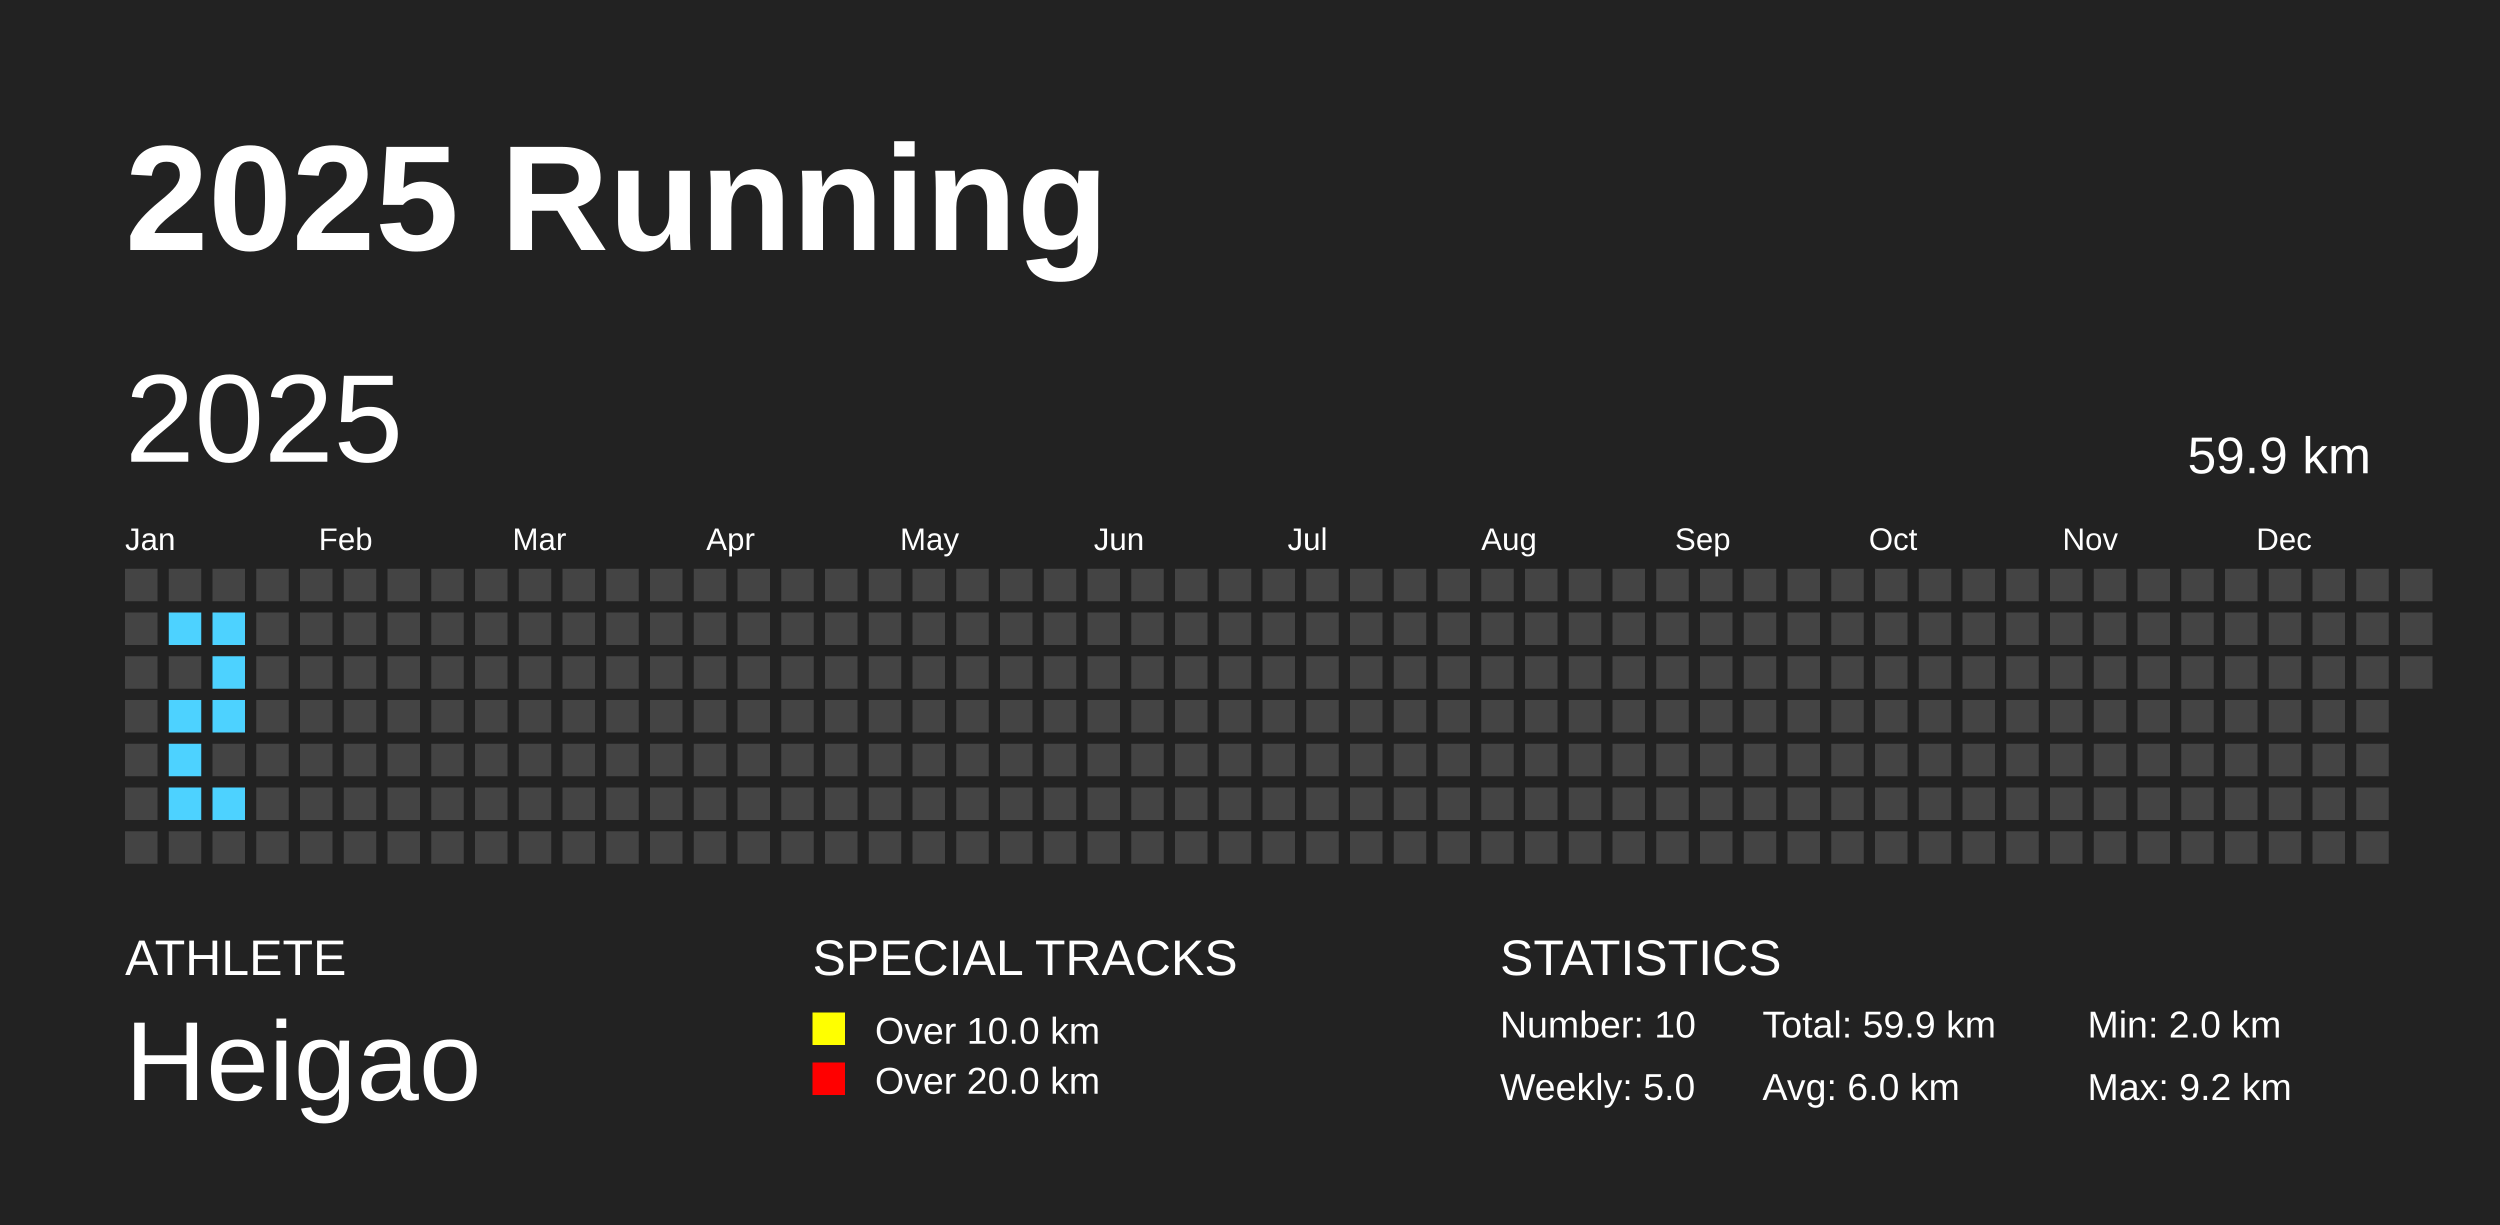
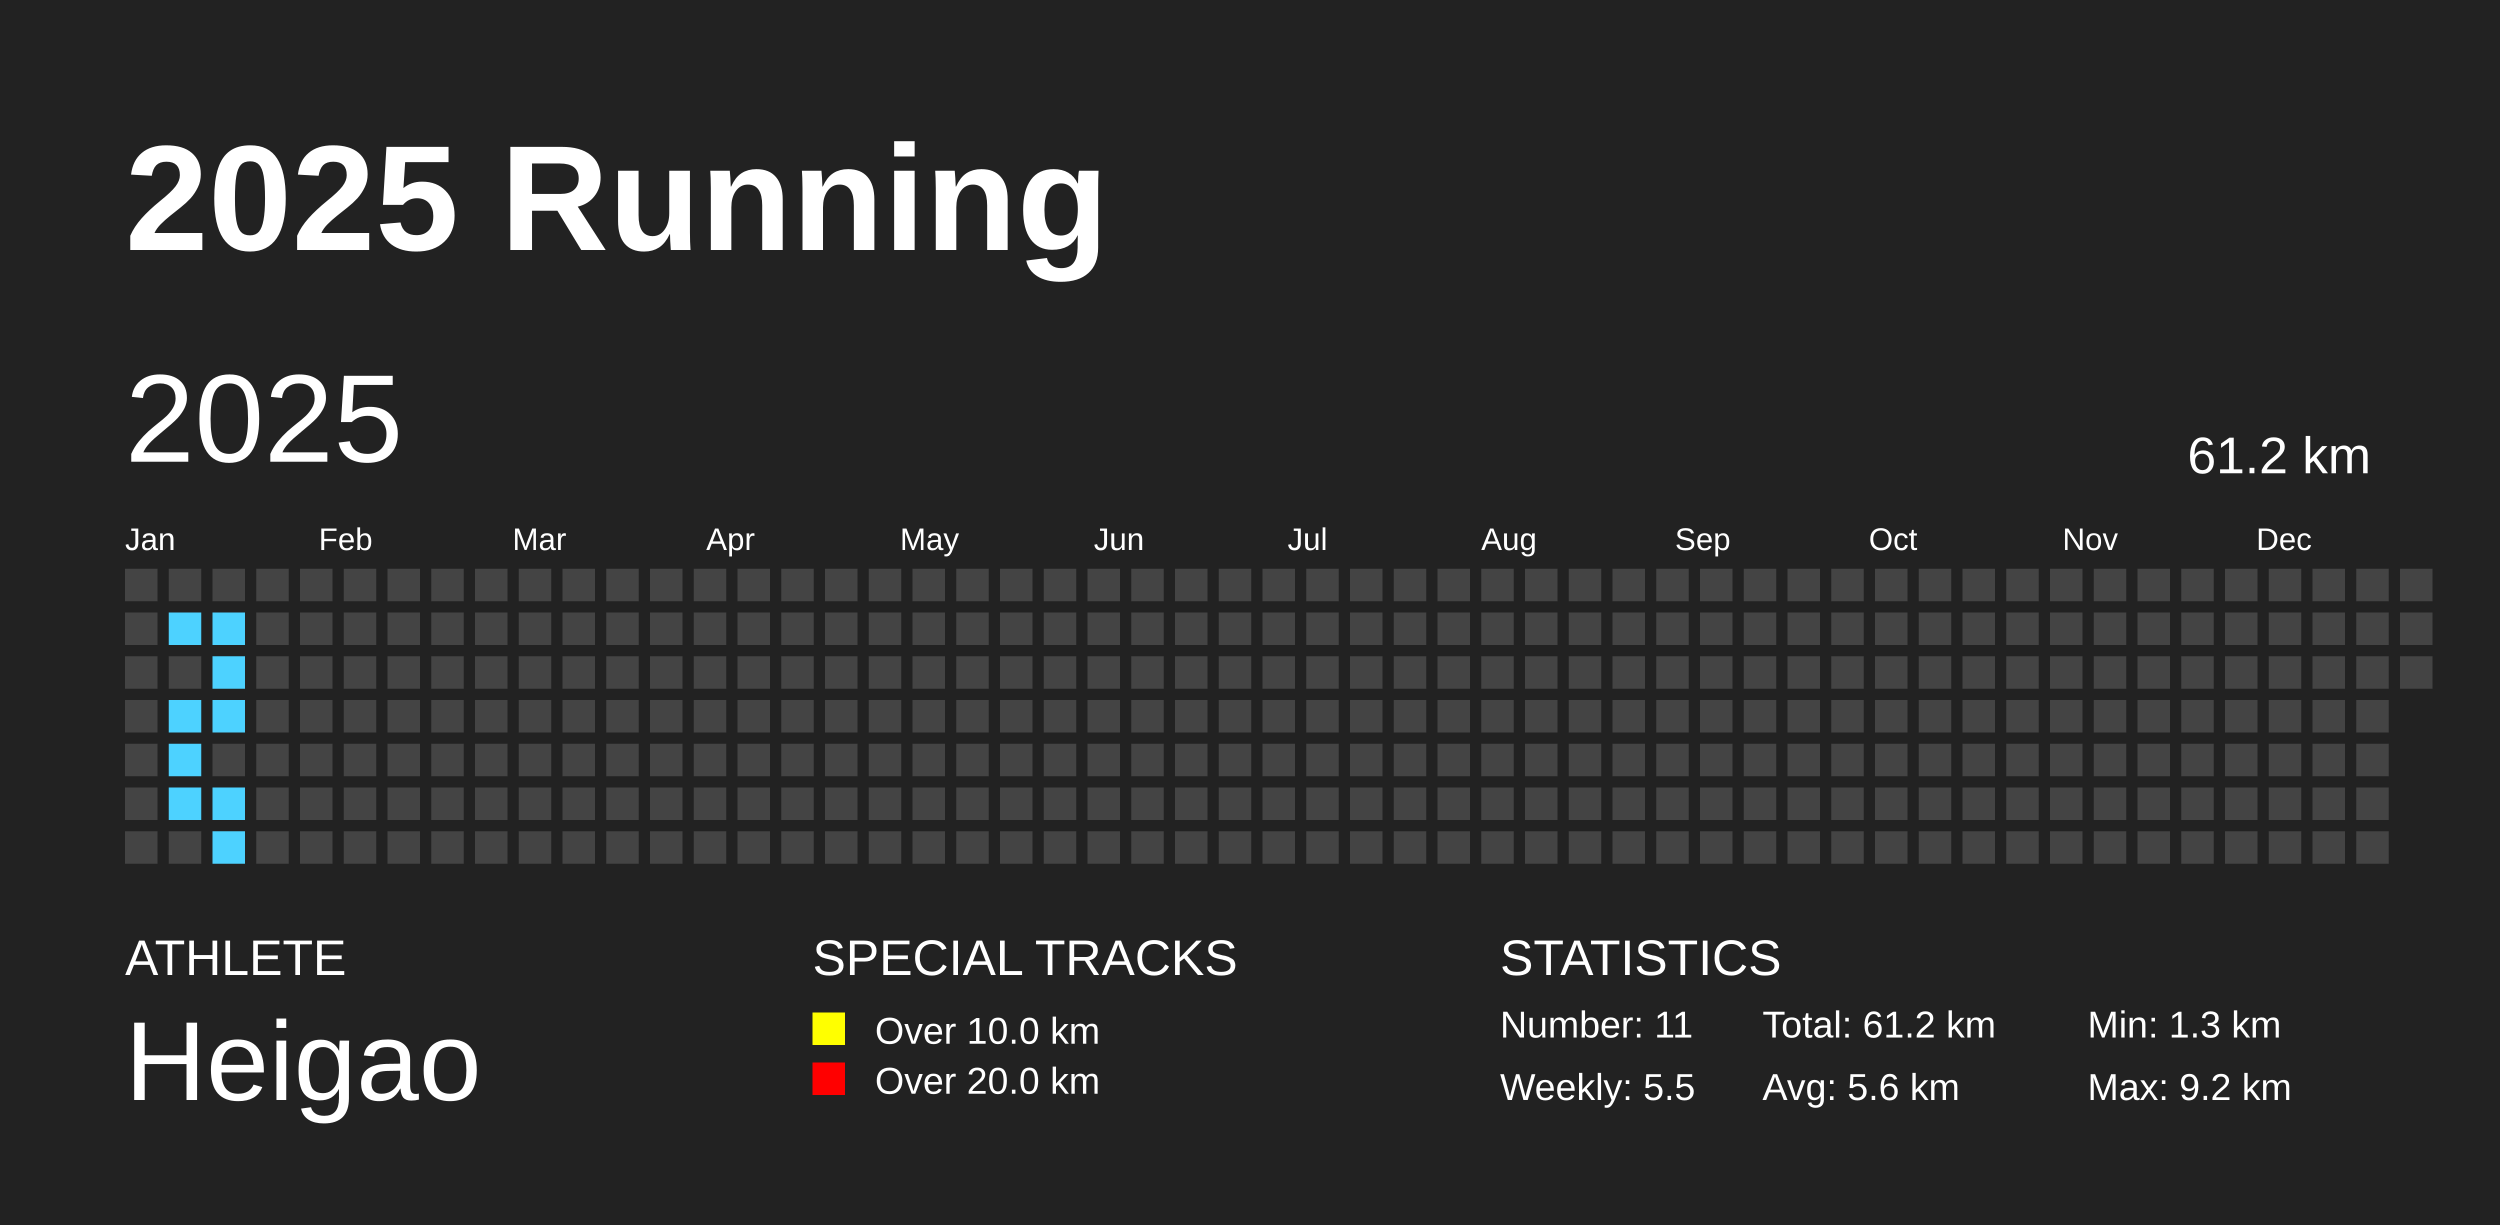
<svg xmlns="http://www.w3.org/2000/svg" baseProfile="full" height="98mm" version="1.1" viewBox="0,0,200,98" width="200mm">
  <defs />
  <rect fill="#222222" height="98" width="200" x="0" y="0" />
  <text fill="#FFFFFF" style="font-size:12px; font-family:Arial; font-weight:bold;" x="10" y="20">2025 Running</text>
  <text fill="#FFFFFF" style="font-size:4px; font-family:Arial" x="10" y="78">ATHLETE</text>
  <text fill="#FFFFFF" style="font-size:9px; font-family:Arial" x="10" y="88">Heigao</text>
  <text fill="#FFFFFF" style="font-size:4px; font-family:Arial" x="65" y="78">SPECIAL TRACKS</text>
  <rect fill="yellow" height="2.6" width="2.6" x="65" y="81" />
  <text fill="#FFFFFF" style="font-size:3px; font-family:Arial" x="70" y="83.5">Over 10.0 km</text>
  <rect fill="red" height="2.6" width="2.6" x="65" y="85" />
  <text fill="#FFFFFF" style="font-size:3px; font-family:Arial" x="70" y="87.5">Over 20.0 km</text>
  <text fill="#FFFFFF" style="font-size:4px; font-family:Arial" x="120" y="78">STATISTICS</text>
-   <text fill="#FFFFFF" style="font-size:3px; font-family:Arial" x="120" y="83">Number: 10</text>
-   <text fill="#FFFFFF" style="font-size:3px; font-family:Arial" x="120" y="88">Weekly: 5.0</text>
-   <text fill="#FFFFFF" style="font-size:3px; font-family:Arial" x="141" y="83">Total: 59.9 km</text>
-   <text fill="#FFFFFF" style="font-size:3px; font-family:Arial" x="141" y="88">Avg: 6.0 km</text>
-   <text fill="#FFFFFF" style="font-size:3px; font-family:Arial" x="167" y="83">Min: 2.0 km</text>
+   <text fill="#FFFFFF" style="font-size:3px; font-family:Arial" x="120" y="83">Number: 11</text>
+   <text fill="#FFFFFF" style="font-size:3px; font-family:Arial" x="120" y="88">Weekly: 5.5</text>
+   <text fill="#FFFFFF" style="font-size:3px; font-family:Arial" x="141" y="83">Total: 61.2 km</text>
+   <text fill="#FFFFFF" style="font-size:3px; font-family:Arial" x="141" y="88">Avg: 5.6 km</text>
+   <text fill="#FFFFFF" style="font-size:3px; font-family:Arial" x="167" y="83">Min: 1.3 km</text>
  <text fill="#FFFFFF" style="font-size:3px; font-family:Arial" x="167" y="88">Max: 9.2 km</text>
  <text dominant-baseline="hanging" fill="#FFFFFF" style="font-size:10.0px; font-family:Arial;" x="10" y="30">2025</text>
-   <text dominant-baseline="hanging" fill="#FFFFFF" style="font-size:4.125px; font-family:Arial;" x="175" y="35">59.9 km</text>
+   <text dominant-baseline="hanging" fill="#FFFFFF" style="font-size:4.125px; font-family:Arial;" x="175" y="35">61.2 km</text>
  <text fill="#FFFFFF" style="font-size:2.5px; font-family:Arial" x="10.0" y="44">Jan</text>
  <text fill="#FFFFFF" style="font-size:2.5px; font-family:Arial" x="25.5" y="44">Feb</text>
  <text fill="#FFFFFF" style="font-size:2.5px; font-family:Arial" x="41.0" y="44">Mar</text>
  <text fill="#FFFFFF" style="font-size:2.5px; font-family:Arial" x="56.5" y="44">Apr</text>
  <text fill="#FFFFFF" style="font-size:2.5px; font-family:Arial" x="72.0" y="44">May</text>
  <text fill="#FFFFFF" style="font-size:2.5px; font-family:Arial" x="87.5" y="44">Jun</text>
  <text fill="#FFFFFF" style="font-size:2.5px; font-family:Arial" x="103.0" y="44">Jul</text>
  <text fill="#FFFFFF" style="font-size:2.5px; font-family:Arial" x="118.5" y="44">Aug</text>
  <text fill="#FFFFFF" style="font-size:2.5px; font-family:Arial" x="134.0" y="44">Sep</text>
  <text fill="#FFFFFF" style="font-size:2.5px; font-family:Arial" x="149.5" y="44">Oct</text>
  <text fill="#FFFFFF" style="font-size:2.5px; font-family:Arial" x="165.0" y="44">Nov</text>
  <text fill="#FFFFFF" style="font-size:2.5px; font-family:Arial" x="180.5" y="44">Dec</text>
  <rect fill="#444444" height="2.6" width="2.6" x="10.0" y="45.5" />
  <rect fill="#444444" height="2.6" width="2.6" x="10.0" y="49.0" />
  <rect fill="#444444" height="2.6" width="2.6" x="10.0" y="52.5" />
  <rect fill="#444444" height="2.6" width="2.6" x="10.0" y="56.0" />
  <rect fill="#444444" height="2.6" width="2.6" x="10.0" y="59.5" />
  <rect fill="#444444" height="2.6" width="2.6" x="10.0" y="63.0" />
  <rect fill="#444444" height="2.6" width="2.6" x="10.0" y="66.5" />
  <rect fill="#444444" height="2.6" width="2.6" x="13.5" y="45.5" />
  <rect fill="#4DD2FF" height="2.6" width="2.6" x="13.5" y="49.0" />
  <rect fill="#444444" height="2.6" width="2.6" x="13.5" y="52.5" />
  <rect fill="#4DD2FF" height="2.6" width="2.6" x="13.5" y="56.0" />
  <rect fill="#4DD2FF" height="2.6" width="2.6" x="13.5" y="59.5" />
  <rect fill="#4DD2FF" height="2.6" width="2.6" x="13.5" y="63.0" />
  <rect fill="#444444" height="2.6" width="2.6" x="13.5" y="66.5" />
  <rect fill="#444444" height="2.6" width="2.6" x="17.0" y="45.5" />
  <rect fill="#4DD2FF" height="2.6" width="2.6" x="17.0" y="49.0" />
  <rect fill="#4DD2FF" height="2.6" width="2.6" x="17.0" y="52.5" />
  <rect fill="#4DD2FF" height="2.6" width="2.6" x="17.0" y="56.0" />
  <rect fill="#444444" height="2.6" width="2.6" x="17.0" y="59.5" />
  <rect fill="#4DD2FF" height="2.6" width="2.6" x="17.0" y="63.0" />
-   <rect fill="#444444" height="2.6" width="2.6" x="17.0" y="66.5" />
+   <rect fill="#4DD2FF" height="2.6" width="2.6" x="17.0" y="66.5" />
  <rect fill="#444444" height="2.6" width="2.6" x="20.5" y="45.5" />
  <rect fill="#444444" height="2.6" width="2.6" x="20.5" y="49.0" />
  <rect fill="#444444" height="2.6" width="2.6" x="20.5" y="52.5" />
  <rect fill="#444444" height="2.6" width="2.6" x="20.5" y="56.0" />
  <rect fill="#444444" height="2.6" width="2.6" x="20.5" y="59.5" />
  <rect fill="#444444" height="2.6" width="2.6" x="20.5" y="63.0" />
  <rect fill="#444444" height="2.6" width="2.6" x="20.5" y="66.5" />
  <rect fill="#444444" height="2.6" width="2.6" x="24.0" y="45.5" />
  <rect fill="#444444" height="2.6" width="2.6" x="24.0" y="49.0" />
  <rect fill="#444444" height="2.6" width="2.6" x="24.0" y="52.5" />
  <rect fill="#444444" height="2.6" width="2.6" x="24.0" y="56.0" />
  <rect fill="#444444" height="2.6" width="2.6" x="24.0" y="59.5" />
  <rect fill="#444444" height="2.6" width="2.6" x="24.0" y="63.0" />
  <rect fill="#444444" height="2.6" width="2.6" x="24.0" y="66.5" />
  <rect fill="#444444" height="2.6" width="2.6" x="27.5" y="45.5" />
  <rect fill="#444444" height="2.6" width="2.6" x="27.5" y="49.0" />
  <rect fill="#444444" height="2.6" width="2.6" x="27.5" y="52.5" />
  <rect fill="#444444" height="2.6" width="2.6" x="27.5" y="56.0" />
  <rect fill="#444444" height="2.6" width="2.6" x="27.5" y="59.5" />
  <rect fill="#444444" height="2.6" width="2.6" x="27.5" y="63.0" />
  <rect fill="#444444" height="2.6" width="2.6" x="27.5" y="66.5" />
  <rect fill="#444444" height="2.6" width="2.6" x="31.0" y="45.5" />
  <rect fill="#444444" height="2.6" width="2.6" x="31.0" y="49.0" />
  <rect fill="#444444" height="2.6" width="2.6" x="31.0" y="52.5" />
  <rect fill="#444444" height="2.6" width="2.6" x="31.0" y="56.0" />
  <rect fill="#444444" height="2.6" width="2.6" x="31.0" y="59.5" />
  <rect fill="#444444" height="2.6" width="2.6" x="31.0" y="63.0" />
  <rect fill="#444444" height="2.6" width="2.6" x="31.0" y="66.5" />
  <rect fill="#444444" height="2.6" width="2.6" x="34.5" y="45.5" />
  <rect fill="#444444" height="2.6" width="2.6" x="34.5" y="49.0" />
  <rect fill="#444444" height="2.6" width="2.6" x="34.5" y="52.5" />
  <rect fill="#444444" height="2.6" width="2.6" x="34.5" y="56.0" />
  <rect fill="#444444" height="2.6" width="2.6" x="34.5" y="59.5" />
  <rect fill="#444444" height="2.6" width="2.6" x="34.5" y="63.0" />
  <rect fill="#444444" height="2.6" width="2.6" x="34.5" y="66.5" />
  <rect fill="#444444" height="2.6" width="2.6" x="38.0" y="45.5" />
  <rect fill="#444444" height="2.6" width="2.6" x="38.0" y="49.0" />
  <rect fill="#444444" height="2.6" width="2.6" x="38.0" y="52.5" />
  <rect fill="#444444" height="2.6" width="2.6" x="38.0" y="56.0" />
  <rect fill="#444444" height="2.6" width="2.6" x="38.0" y="59.5" />
  <rect fill="#444444" height="2.6" width="2.6" x="38.0" y="63.0" />
  <rect fill="#444444" height="2.6" width="2.6" x="38.0" y="66.5" />
  <rect fill="#444444" height="2.6" width="2.6" x="41.5" y="45.5" />
  <rect fill="#444444" height="2.6" width="2.6" x="41.5" y="49.0" />
  <rect fill="#444444" height="2.6" width="2.6" x="41.5" y="52.5" />
  <rect fill="#444444" height="2.6" width="2.6" x="41.5" y="56.0" />
  <rect fill="#444444" height="2.6" width="2.6" x="41.5" y="59.5" />
  <rect fill="#444444" height="2.6" width="2.6" x="41.5" y="63.0" />
  <rect fill="#444444" height="2.6" width="2.6" x="41.5" y="66.5" />
  <rect fill="#444444" height="2.6" width="2.6" x="45.0" y="45.5" />
  <rect fill="#444444" height="2.6" width="2.6" x="45.0" y="49.0" />
  <rect fill="#444444" height="2.6" width="2.6" x="45.0" y="52.5" />
  <rect fill="#444444" height="2.6" width="2.6" x="45.0" y="56.0" />
  <rect fill="#444444" height="2.6" width="2.6" x="45.0" y="59.5" />
  <rect fill="#444444" height="2.6" width="2.6" x="45.0" y="63.0" />
  <rect fill="#444444" height="2.6" width="2.6" x="45.0" y="66.5" />
  <rect fill="#444444" height="2.6" width="2.6" x="48.5" y="45.5" />
  <rect fill="#444444" height="2.6" width="2.6" x="48.5" y="49.0" />
  <rect fill="#444444" height="2.6" width="2.6" x="48.5" y="52.5" />
  <rect fill="#444444" height="2.6" width="2.6" x="48.5" y="56.0" />
  <rect fill="#444444" height="2.6" width="2.6" x="48.5" y="59.5" />
  <rect fill="#444444" height="2.6" width="2.6" x="48.5" y="63.0" />
  <rect fill="#444444" height="2.6" width="2.6" x="48.5" y="66.5" />
  <rect fill="#444444" height="2.6" width="2.6" x="52.0" y="45.5" />
  <rect fill="#444444" height="2.6" width="2.6" x="52.0" y="49.0" />
  <rect fill="#444444" height="2.6" width="2.6" x="52.0" y="52.5" />
  <rect fill="#444444" height="2.6" width="2.6" x="52.0" y="56.0" />
  <rect fill="#444444" height="2.6" width="2.6" x="52.0" y="59.5" />
  <rect fill="#444444" height="2.6" width="2.6" x="52.0" y="63.0" />
  <rect fill="#444444" height="2.6" width="2.6" x="52.0" y="66.5" />
  <rect fill="#444444" height="2.6" width="2.6" x="55.5" y="45.5" />
  <rect fill="#444444" height="2.6" width="2.6" x="55.5" y="49.0" />
  <rect fill="#444444" height="2.6" width="2.6" x="55.5" y="52.5" />
  <rect fill="#444444" height="2.6" width="2.6" x="55.5" y="56.0" />
  <rect fill="#444444" height="2.6" width="2.6" x="55.5" y="59.5" />
  <rect fill="#444444" height="2.6" width="2.6" x="55.5" y="63.0" />
  <rect fill="#444444" height="2.6" width="2.6" x="55.5" y="66.5" />
  <rect fill="#444444" height="2.6" width="2.6" x="59.0" y="45.5" />
  <rect fill="#444444" height="2.6" width="2.6" x="59.0" y="49.0" />
  <rect fill="#444444" height="2.6" width="2.6" x="59.0" y="52.5" />
  <rect fill="#444444" height="2.6" width="2.6" x="59.0" y="56.0" />
  <rect fill="#444444" height="2.6" width="2.6" x="59.0" y="59.5" />
  <rect fill="#444444" height="2.6" width="2.6" x="59.0" y="63.0" />
  <rect fill="#444444" height="2.6" width="2.6" x="59.0" y="66.5" />
  <rect fill="#444444" height="2.6" width="2.6" x="62.5" y="45.5" />
  <rect fill="#444444" height="2.6" width="2.6" x="62.5" y="49.0" />
  <rect fill="#444444" height="2.6" width="2.6" x="62.5" y="52.5" />
  <rect fill="#444444" height="2.6" width="2.6" x="62.5" y="56.0" />
  <rect fill="#444444" height="2.6" width="2.6" x="62.5" y="59.5" />
  <rect fill="#444444" height="2.6" width="2.6" x="62.5" y="63.0" />
  <rect fill="#444444" height="2.6" width="2.6" x="62.5" y="66.5" />
  <rect fill="#444444" height="2.6" width="2.6" x="66.0" y="45.5" />
  <rect fill="#444444" height="2.6" width="2.6" x="66.0" y="49.0" />
  <rect fill="#444444" height="2.6" width="2.6" x="66.0" y="52.5" />
  <rect fill="#444444" height="2.6" width="2.6" x="66.0" y="56.0" />
  <rect fill="#444444" height="2.6" width="2.6" x="66.0" y="59.5" />
  <rect fill="#444444" height="2.6" width="2.6" x="66.0" y="63.0" />
  <rect fill="#444444" height="2.6" width="2.6" x="66.0" y="66.5" />
  <rect fill="#444444" height="2.6" width="2.6" x="69.5" y="45.5" />
  <rect fill="#444444" height="2.6" width="2.6" x="69.5" y="49.0" />
  <rect fill="#444444" height="2.6" width="2.6" x="69.5" y="52.5" />
  <rect fill="#444444" height="2.6" width="2.6" x="69.5" y="56.0" />
  <rect fill="#444444" height="2.6" width="2.6" x="69.5" y="59.5" />
  <rect fill="#444444" height="2.6" width="2.6" x="69.5" y="63.0" />
  <rect fill="#444444" height="2.6" width="2.6" x="69.5" y="66.5" />
  <rect fill="#444444" height="2.6" width="2.6" x="73.0" y="45.5" />
  <rect fill="#444444" height="2.6" width="2.6" x="73.0" y="49.0" />
  <rect fill="#444444" height="2.6" width="2.6" x="73.0" y="52.5" />
  <rect fill="#444444" height="2.6" width="2.6" x="73.0" y="56.0" />
  <rect fill="#444444" height="2.6" width="2.6" x="73.0" y="59.5" />
  <rect fill="#444444" height="2.6" width="2.6" x="73.0" y="63.0" />
  <rect fill="#444444" height="2.6" width="2.6" x="73.0" y="66.5" />
  <rect fill="#444444" height="2.6" width="2.6" x="76.5" y="45.5" />
  <rect fill="#444444" height="2.6" width="2.6" x="76.5" y="49.0" />
  <rect fill="#444444" height="2.6" width="2.6" x="76.5" y="52.5" />
  <rect fill="#444444" height="2.6" width="2.6" x="76.5" y="56.0" />
  <rect fill="#444444" height="2.6" width="2.6" x="76.5" y="59.5" />
  <rect fill="#444444" height="2.6" width="2.6" x="76.5" y="63.0" />
  <rect fill="#444444" height="2.6" width="2.6" x="76.5" y="66.5" />
  <rect fill="#444444" height="2.6" width="2.6" x="80.0" y="45.5" />
  <rect fill="#444444" height="2.6" width="2.6" x="80.0" y="49.0" />
  <rect fill="#444444" height="2.6" width="2.6" x="80.0" y="52.5" />
  <rect fill="#444444" height="2.6" width="2.6" x="80.0" y="56.0" />
  <rect fill="#444444" height="2.6" width="2.6" x="80.0" y="59.5" />
  <rect fill="#444444" height="2.6" width="2.6" x="80.0" y="63.0" />
  <rect fill="#444444" height="2.6" width="2.6" x="80.0" y="66.5" />
  <rect fill="#444444" height="2.6" width="2.6" x="83.5" y="45.5" />
  <rect fill="#444444" height="2.6" width="2.6" x="83.5" y="49.0" />
  <rect fill="#444444" height="2.6" width="2.6" x="83.5" y="52.5" />
  <rect fill="#444444" height="2.6" width="2.6" x="83.5" y="56.0" />
  <rect fill="#444444" height="2.6" width="2.6" x="83.5" y="59.5" />
  <rect fill="#444444" height="2.6" width="2.6" x="83.5" y="63.0" />
  <rect fill="#444444" height="2.6" width="2.6" x="83.5" y="66.5" />
  <rect fill="#444444" height="2.6" width="2.6" x="87.0" y="45.5" />
  <rect fill="#444444" height="2.6" width="2.6" x="87.0" y="49.0" />
  <rect fill="#444444" height="2.6" width="2.6" x="87.0" y="52.5" />
  <rect fill="#444444" height="2.6" width="2.6" x="87.0" y="56.0" />
  <rect fill="#444444" height="2.6" width="2.6" x="87.0" y="59.5" />
  <rect fill="#444444" height="2.6" width="2.6" x="87.0" y="63.0" />
  <rect fill="#444444" height="2.6" width="2.6" x="87.0" y="66.5" />
  <rect fill="#444444" height="2.6" width="2.6" x="90.5" y="45.5" />
  <rect fill="#444444" height="2.6" width="2.6" x="90.5" y="49.0" />
  <rect fill="#444444" height="2.6" width="2.6" x="90.5" y="52.5" />
  <rect fill="#444444" height="2.6" width="2.6" x="90.5" y="56.0" />
  <rect fill="#444444" height="2.6" width="2.6" x="90.5" y="59.5" />
  <rect fill="#444444" height="2.6" width="2.6" x="90.5" y="63.0" />
  <rect fill="#444444" height="2.6" width="2.6" x="90.5" y="66.5" />
  <rect fill="#444444" height="2.6" width="2.6" x="94.0" y="45.5" />
  <rect fill="#444444" height="2.6" width="2.6" x="94.0" y="49.0" />
  <rect fill="#444444" height="2.6" width="2.6" x="94.0" y="52.5" />
  <rect fill="#444444" height="2.6" width="2.6" x="94.0" y="56.0" />
  <rect fill="#444444" height="2.6" width="2.6" x="94.0" y="59.5" />
  <rect fill="#444444" height="2.6" width="2.6" x="94.0" y="63.0" />
  <rect fill="#444444" height="2.6" width="2.6" x="94.0" y="66.5" />
  <rect fill="#444444" height="2.6" width="2.6" x="97.5" y="45.5" />
  <rect fill="#444444" height="2.6" width="2.6" x="97.5" y="49.0" />
  <rect fill="#444444" height="2.6" width="2.6" x="97.5" y="52.5" />
  <rect fill="#444444" height="2.6" width="2.6" x="97.5" y="56.0" />
  <rect fill="#444444" height="2.6" width="2.6" x="97.5" y="59.5" />
  <rect fill="#444444" height="2.6" width="2.6" x="97.5" y="63.0" />
  <rect fill="#444444" height="2.6" width="2.6" x="97.5" y="66.5" />
  <rect fill="#444444" height="2.6" width="2.6" x="101.0" y="45.5" />
  <rect fill="#444444" height="2.6" width="2.6" x="101.0" y="49.0" />
  <rect fill="#444444" height="2.6" width="2.6" x="101.0" y="52.5" />
  <rect fill="#444444" height="2.6" width="2.6" x="101.0" y="56.0" />
  <rect fill="#444444" height="2.6" width="2.6" x="101.0" y="59.5" />
  <rect fill="#444444" height="2.6" width="2.6" x="101.0" y="63.0" />
  <rect fill="#444444" height="2.6" width="2.6" x="101.0" y="66.5" />
  <rect fill="#444444" height="2.6" width="2.6" x="104.5" y="45.5" />
  <rect fill="#444444" height="2.6" width="2.6" x="104.5" y="49.0" />
  <rect fill="#444444" height="2.6" width="2.6" x="104.5" y="52.5" />
  <rect fill="#444444" height="2.6" width="2.6" x="104.5" y="56.0" />
  <rect fill="#444444" height="2.6" width="2.6" x="104.5" y="59.5" />
  <rect fill="#444444" height="2.6" width="2.6" x="104.5" y="63.0" />
  <rect fill="#444444" height="2.6" width="2.6" x="104.5" y="66.5" />
  <rect fill="#444444" height="2.6" width="2.6" x="108.0" y="45.5" />
  <rect fill="#444444" height="2.6" width="2.6" x="108.0" y="49.0" />
  <rect fill="#444444" height="2.6" width="2.6" x="108.0" y="52.5" />
  <rect fill="#444444" height="2.6" width="2.6" x="108.0" y="56.0" />
  <rect fill="#444444" height="2.6" width="2.6" x="108.0" y="59.5" />
  <rect fill="#444444" height="2.6" width="2.6" x="108.0" y="63.0" />
  <rect fill="#444444" height="2.6" width="2.6" x="108.0" y="66.5" />
  <rect fill="#444444" height="2.6" width="2.6" x="111.5" y="45.5" />
  <rect fill="#444444" height="2.6" width="2.6" x="111.5" y="49.0" />
  <rect fill="#444444" height="2.6" width="2.6" x="111.5" y="52.5" />
  <rect fill="#444444" height="2.6" width="2.6" x="111.5" y="56.0" />
  <rect fill="#444444" height="2.6" width="2.6" x="111.5" y="59.5" />
  <rect fill="#444444" height="2.6" width="2.6" x="111.5" y="63.0" />
  <rect fill="#444444" height="2.6" width="2.6" x="111.5" y="66.5" />
  <rect fill="#444444" height="2.6" width="2.6" x="115.0" y="45.5" />
  <rect fill="#444444" height="2.6" width="2.6" x="115.0" y="49.0" />
  <rect fill="#444444" height="2.6" width="2.6" x="115.0" y="52.5" />
  <rect fill="#444444" height="2.6" width="2.6" x="115.0" y="56.0" />
  <rect fill="#444444" height="2.6" width="2.6" x="115.0" y="59.5" />
  <rect fill="#444444" height="2.6" width="2.6" x="115.0" y="63.0" />
  <rect fill="#444444" height="2.6" width="2.6" x="115.0" y="66.5" />
  <rect fill="#444444" height="2.6" width="2.6" x="118.5" y="45.5" />
  <rect fill="#444444" height="2.6" width="2.6" x="118.5" y="49.0" />
  <rect fill="#444444" height="2.6" width="2.6" x="118.5" y="52.5" />
  <rect fill="#444444" height="2.6" width="2.6" x="118.5" y="56.0" />
  <rect fill="#444444" height="2.6" width="2.6" x="118.5" y="59.5" />
  <rect fill="#444444" height="2.6" width="2.6" x="118.5" y="63.0" />
  <rect fill="#444444" height="2.6" width="2.6" x="118.5" y="66.5" />
  <rect fill="#444444" height="2.6" width="2.6" x="122.0" y="45.5" />
  <rect fill="#444444" height="2.6" width="2.6" x="122.0" y="49.0" />
  <rect fill="#444444" height="2.6" width="2.6" x="122.0" y="52.5" />
  <rect fill="#444444" height="2.6" width="2.6" x="122.0" y="56.0" />
  <rect fill="#444444" height="2.6" width="2.6" x="122.0" y="59.5" />
  <rect fill="#444444" height="2.6" width="2.6" x="122.0" y="63.0" />
  <rect fill="#444444" height="2.6" width="2.6" x="122.0" y="66.5" />
  <rect fill="#444444" height="2.6" width="2.6" x="125.5" y="45.5" />
  <rect fill="#444444" height="2.6" width="2.6" x="125.5" y="49.0" />
  <rect fill="#444444" height="2.6" width="2.6" x="125.5" y="52.5" />
  <rect fill="#444444" height="2.6" width="2.6" x="125.5" y="56.0" />
  <rect fill="#444444" height="2.6" width="2.6" x="125.5" y="59.5" />
  <rect fill="#444444" height="2.6" width="2.6" x="125.5" y="63.0" />
  <rect fill="#444444" height="2.6" width="2.6" x="125.5" y="66.5" />
  <rect fill="#444444" height="2.6" width="2.6" x="129.0" y="45.5" />
  <rect fill="#444444" height="2.6" width="2.6" x="129.0" y="49.0" />
  <rect fill="#444444" height="2.6" width="2.6" x="129.0" y="52.5" />
  <rect fill="#444444" height="2.6" width="2.6" x="129.0" y="56.0" />
  <rect fill="#444444" height="2.6" width="2.6" x="129.0" y="59.5" />
  <rect fill="#444444" height="2.6" width="2.6" x="129.0" y="63.0" />
  <rect fill="#444444" height="2.6" width="2.6" x="129.0" y="66.5" />
  <rect fill="#444444" height="2.6" width="2.6" x="132.5" y="45.5" />
  <rect fill="#444444" height="2.6" width="2.6" x="132.5" y="49.0" />
  <rect fill="#444444" height="2.6" width="2.6" x="132.5" y="52.5" />
  <rect fill="#444444" height="2.6" width="2.6" x="132.5" y="56.0" />
  <rect fill="#444444" height="2.6" width="2.6" x="132.5" y="59.5" />
  <rect fill="#444444" height="2.6" width="2.6" x="132.5" y="63.0" />
  <rect fill="#444444" height="2.6" width="2.6" x="132.5" y="66.5" />
  <rect fill="#444444" height="2.6" width="2.6" x="136.0" y="45.5" />
  <rect fill="#444444" height="2.6" width="2.6" x="136.0" y="49.0" />
  <rect fill="#444444" height="2.6" width="2.6" x="136.0" y="52.5" />
  <rect fill="#444444" height="2.6" width="2.6" x="136.0" y="56.0" />
  <rect fill="#444444" height="2.6" width="2.6" x="136.0" y="59.5" />
  <rect fill="#444444" height="2.6" width="2.6" x="136.0" y="63.0" />
  <rect fill="#444444" height="2.6" width="2.6" x="136.0" y="66.5" />
  <rect fill="#444444" height="2.6" width="2.6" x="139.5" y="45.5" />
  <rect fill="#444444" height="2.6" width="2.6" x="139.5" y="49.0" />
  <rect fill="#444444" height="2.6" width="2.6" x="139.5" y="52.5" />
  <rect fill="#444444" height="2.6" width="2.6" x="139.5" y="56.0" />
  <rect fill="#444444" height="2.6" width="2.6" x="139.5" y="59.5" />
  <rect fill="#444444" height="2.6" width="2.6" x="139.5" y="63.0" />
  <rect fill="#444444" height="2.6" width="2.6" x="139.5" y="66.5" />
  <rect fill="#444444" height="2.6" width="2.6" x="143.0" y="45.5" />
  <rect fill="#444444" height="2.6" width="2.6" x="143.0" y="49.0" />
  <rect fill="#444444" height="2.6" width="2.6" x="143.0" y="52.5" />
  <rect fill="#444444" height="2.6" width="2.6" x="143.0" y="56.0" />
  <rect fill="#444444" height="2.6" width="2.6" x="143.0" y="59.5" />
  <rect fill="#444444" height="2.6" width="2.6" x="143.0" y="63.0" />
  <rect fill="#444444" height="2.6" width="2.6" x="143.0" y="66.5" />
  <rect fill="#444444" height="2.6" width="2.6" x="146.5" y="45.5" />
  <rect fill="#444444" height="2.6" width="2.6" x="146.5" y="49.0" />
  <rect fill="#444444" height="2.6" width="2.6" x="146.5" y="52.5" />
  <rect fill="#444444" height="2.6" width="2.6" x="146.5" y="56.0" />
  <rect fill="#444444" height="2.6" width="2.6" x="146.5" y="59.5" />
  <rect fill="#444444" height="2.6" width="2.6" x="146.5" y="63.0" />
  <rect fill="#444444" height="2.6" width="2.6" x="146.5" y="66.5" />
  <rect fill="#444444" height="2.6" width="2.6" x="150.0" y="45.5" />
  <rect fill="#444444" height="2.6" width="2.6" x="150.0" y="49.0" />
  <rect fill="#444444" height="2.6" width="2.6" x="150.0" y="52.5" />
  <rect fill="#444444" height="2.6" width="2.6" x="150.0" y="56.0" />
  <rect fill="#444444" height="2.6" width="2.6" x="150.0" y="59.5" />
  <rect fill="#444444" height="2.6" width="2.6" x="150.0" y="63.0" />
  <rect fill="#444444" height="2.6" width="2.6" x="150.0" y="66.5" />
  <rect fill="#444444" height="2.6" width="2.6" x="153.5" y="45.5" />
  <rect fill="#444444" height="2.6" width="2.6" x="153.5" y="49.0" />
  <rect fill="#444444" height="2.6" width="2.6" x="153.5" y="52.5" />
  <rect fill="#444444" height="2.6" width="2.6" x="153.5" y="56.0" />
  <rect fill="#444444" height="2.6" width="2.6" x="153.5" y="59.5" />
  <rect fill="#444444" height="2.6" width="2.6" x="153.5" y="63.0" />
  <rect fill="#444444" height="2.6" width="2.6" x="153.5" y="66.5" />
  <rect fill="#444444" height="2.6" width="2.6" x="157.0" y="45.5" />
  <rect fill="#444444" height="2.6" width="2.6" x="157.0" y="49.0" />
  <rect fill="#444444" height="2.6" width="2.6" x="157.0" y="52.5" />
  <rect fill="#444444" height="2.6" width="2.6" x="157.0" y="56.0" />
  <rect fill="#444444" height="2.6" width="2.6" x="157.0" y="59.5" />
  <rect fill="#444444" height="2.6" width="2.6" x="157.0" y="63.0" />
  <rect fill="#444444" height="2.6" width="2.6" x="157.0" y="66.5" />
  <rect fill="#444444" height="2.6" width="2.6" x="160.5" y="45.5" />
  <rect fill="#444444" height="2.6" width="2.6" x="160.5" y="49.0" />
  <rect fill="#444444" height="2.6" width="2.6" x="160.5" y="52.5" />
  <rect fill="#444444" height="2.6" width="2.6" x="160.5" y="56.0" />
  <rect fill="#444444" height="2.6" width="2.6" x="160.5" y="59.5" />
  <rect fill="#444444" height="2.6" width="2.6" x="160.5" y="63.0" />
  <rect fill="#444444" height="2.6" width="2.6" x="160.5" y="66.5" />
  <rect fill="#444444" height="2.6" width="2.6" x="164.0" y="45.5" />
  <rect fill="#444444" height="2.6" width="2.6" x="164.0" y="49.0" />
  <rect fill="#444444" height="2.6" width="2.6" x="164.0" y="52.5" />
  <rect fill="#444444" height="2.6" width="2.6" x="164.0" y="56.0" />
  <rect fill="#444444" height="2.6" width="2.6" x="164.0" y="59.5" />
  <rect fill="#444444" height="2.6" width="2.6" x="164.0" y="63.0" />
  <rect fill="#444444" height="2.6" width="2.6" x="164.0" y="66.5" />
  <rect fill="#444444" height="2.6" width="2.6" x="167.5" y="45.5" />
  <rect fill="#444444" height="2.6" width="2.6" x="167.5" y="49.0" />
  <rect fill="#444444" height="2.6" width="2.6" x="167.5" y="52.5" />
  <rect fill="#444444" height="2.6" width="2.6" x="167.5" y="56.0" />
  <rect fill="#444444" height="2.6" width="2.6" x="167.5" y="59.5" />
  <rect fill="#444444" height="2.6" width="2.6" x="167.5" y="63.0" />
  <rect fill="#444444" height="2.6" width="2.6" x="167.5" y="66.5" />
  <rect fill="#444444" height="2.6" width="2.6" x="171.0" y="45.5" />
  <rect fill="#444444" height="2.6" width="2.6" x="171.0" y="49.0" />
  <rect fill="#444444" height="2.6" width="2.6" x="171.0" y="52.5" />
  <rect fill="#444444" height="2.6" width="2.6" x="171.0" y="56.0" />
  <rect fill="#444444" height="2.6" width="2.6" x="171.0" y="59.5" />
  <rect fill="#444444" height="2.6" width="2.6" x="171.0" y="63.0" />
  <rect fill="#444444" height="2.6" width="2.6" x="171.0" y="66.5" />
  <rect fill="#444444" height="2.6" width="2.6" x="174.5" y="45.5" />
  <rect fill="#444444" height="2.6" width="2.6" x="174.5" y="49.0" />
  <rect fill="#444444" height="2.6" width="2.6" x="174.5" y="52.5" />
  <rect fill="#444444" height="2.6" width="2.6" x="174.5" y="56.0" />
  <rect fill="#444444" height="2.6" width="2.6" x="174.5" y="59.5" />
  <rect fill="#444444" height="2.6" width="2.6" x="174.5" y="63.0" />
  <rect fill="#444444" height="2.6" width="2.6" x="174.5" y="66.5" />
  <rect fill="#444444" height="2.6" width="2.6" x="178.0" y="45.5" />
  <rect fill="#444444" height="2.6" width="2.6" x="178.0" y="49.0" />
  <rect fill="#444444" height="2.6" width="2.6" x="178.0" y="52.5" />
  <rect fill="#444444" height="2.6" width="2.6" x="178.0" y="56.0" />
  <rect fill="#444444" height="2.6" width="2.6" x="178.0" y="59.5" />
  <rect fill="#444444" height="2.6" width="2.6" x="178.0" y="63.0" />
  <rect fill="#444444" height="2.6" width="2.6" x="178.0" y="66.5" />
  <rect fill="#444444" height="2.6" width="2.6" x="181.5" y="45.5" />
  <rect fill="#444444" height="2.6" width="2.6" x="181.5" y="49.0" />
  <rect fill="#444444" height="2.6" width="2.6" x="181.5" y="52.5" />
  <rect fill="#444444" height="2.6" width="2.6" x="181.5" y="56.0" />
  <rect fill="#444444" height="2.6" width="2.6" x="181.5" y="59.5" />
  <rect fill="#444444" height="2.6" width="2.6" x="181.5" y="63.0" />
  <rect fill="#444444" height="2.6" width="2.6" x="181.5" y="66.5" />
  <rect fill="#444444" height="2.6" width="2.6" x="185.0" y="45.5" />
  <rect fill="#444444" height="2.6" width="2.6" x="185.0" y="49.0" />
  <rect fill="#444444" height="2.6" width="2.6" x="185.0" y="52.5" />
  <rect fill="#444444" height="2.6" width="2.6" x="185.0" y="56.0" />
  <rect fill="#444444" height="2.6" width="2.6" x="185.0" y="59.5" />
  <rect fill="#444444" height="2.6" width="2.6" x="185.0" y="63.0" />
  <rect fill="#444444" height="2.6" width="2.6" x="185.0" y="66.5" />
  <rect fill="#444444" height="2.6" width="2.6" x="188.5" y="45.5" />
  <rect fill="#444444" height="2.6" width="2.6" x="188.5" y="49.0" />
  <rect fill="#444444" height="2.6" width="2.6" x="188.5" y="52.5" />
  <rect fill="#444444" height="2.6" width="2.6" x="188.5" y="56.0" />
  <rect fill="#444444" height="2.6" width="2.6" x="188.5" y="59.5" />
  <rect fill="#444444" height="2.6" width="2.6" x="188.5" y="63.0" />
  <rect fill="#444444" height="2.6" width="2.6" x="188.5" y="66.5" />
  <rect fill="#444444" height="2.6" width="2.6" x="192.0" y="45.5" />
  <rect fill="#444444" height="2.6" width="2.6" x="192.0" y="49.0" />
  <rect fill="#444444" height="2.6" width="2.6" x="192.0" y="52.5" />
</svg>
